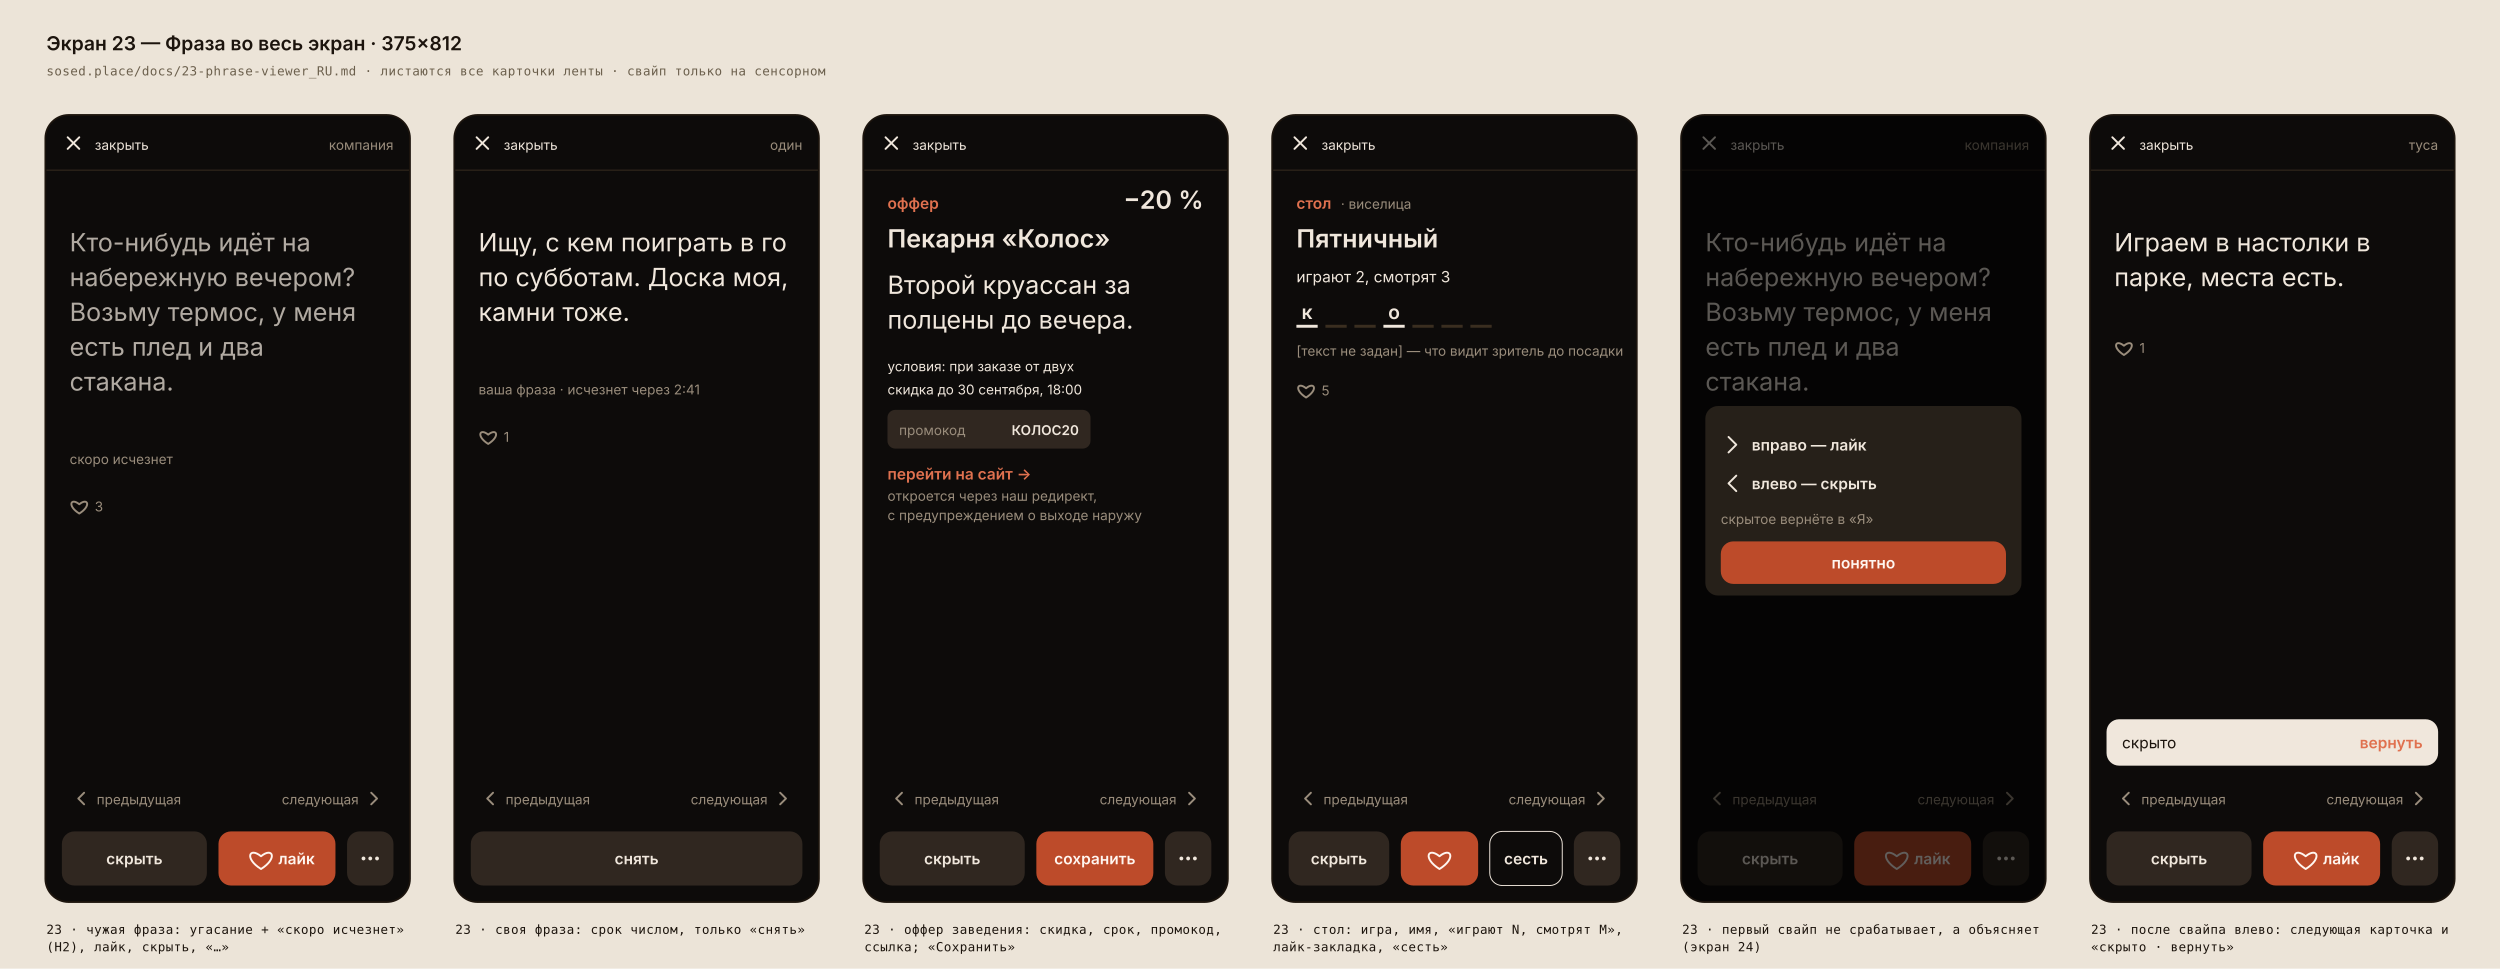
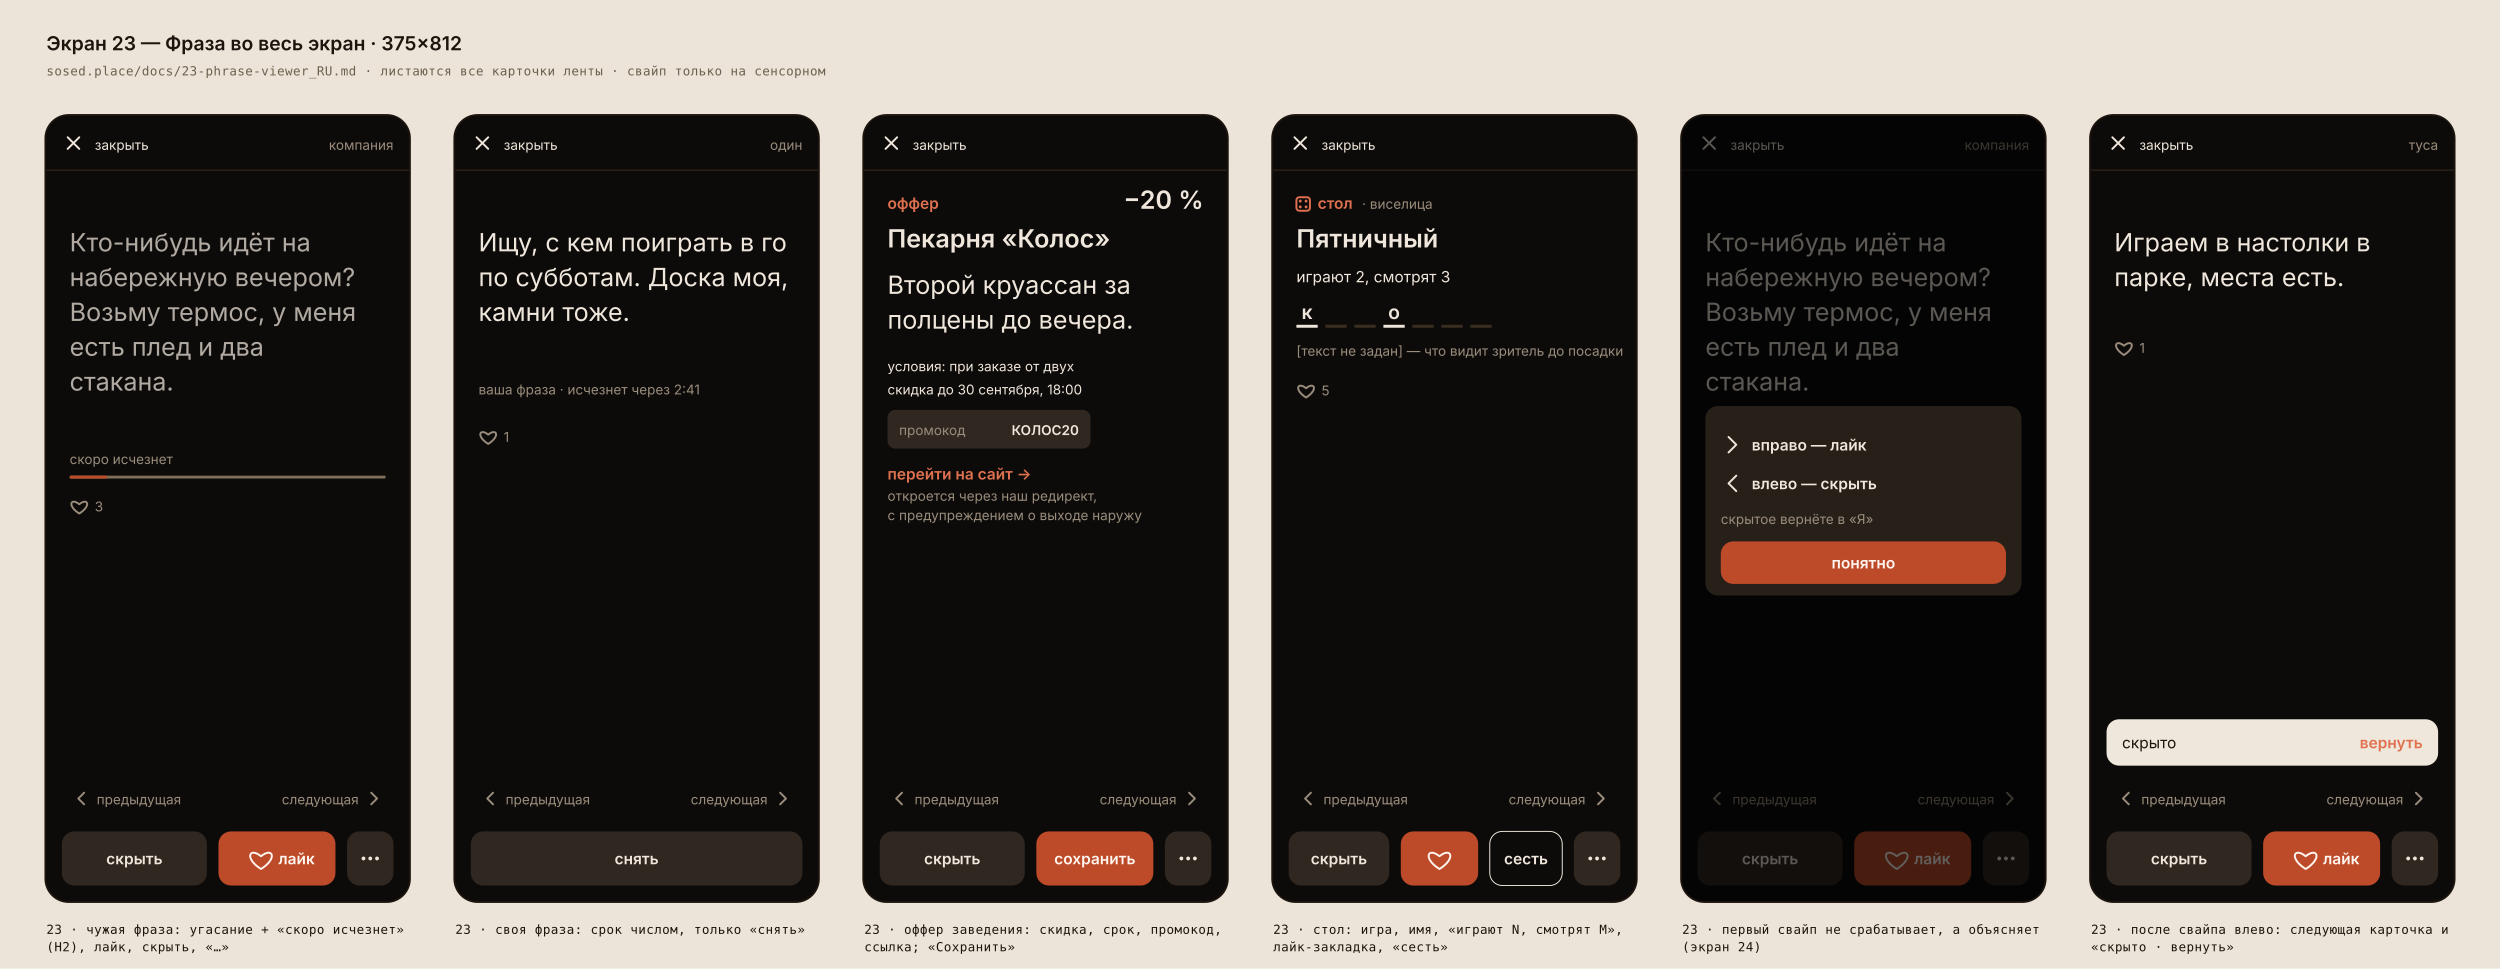
<svg xmlns="http://www.w3.org/2000/svg" width="2586" height="1002" viewBox="0 0 2586 1002">
  <style>
    @font-face { font-family: "Golos Text"; font-weight: 400 600;
      src: url(/fonts/q5uCsoe9Lv5t7Meb31EcExN8hA.woff2) format("woff2"); }
    @font-face { font-family: "JetBrains Mono"; font-weight: 400;
      src: url(/fonts/tDbv2o-flEEny0FZhsfKu5WU4zr3E_BX0PnT8RD8yKwBNntkaToggR7BYRbKPxDcwg.woff2) format("woff2"); }
    text { font-family: "Golos Text", Inter, system-ui, sans-serif; }
    .t16 { font-size: 16px; fill: #f0e7dc; }
    .t16b { font-size: 16px; font-weight: 600; fill: #f0e7dc; }
    .t14 { font-size: 14px; fill: #9a8d7c; }
    .t14fg { font-size: 14px; fill: #f0e7dc; }
    .t14b { font-size: 14px; font-weight: 600; fill: #f0e7dc; }
    .t18b { font-size: 20px; font-weight: 600; fill: #f0e7dc; }
    .t22b { font-size: 26px; font-weight: 600; fill: #f0e7dc; }
    .big { font-size: 26px; fill: #f0e7dc; }
    .acc { font-size: 16px; font-weight: 600; fill: #e0714f; }
    .cap { font-family: "JetBrains Mono", ui-monospace, monospace; font-size: 13px; fill: #6b5f4c; letter-spacing: 0.4px; }
    .capb { font-family: "JetBrains Mono", ui-monospace, monospace; font-size: 13px; fill: #1c140d; letter-spacing: 0.4px; }
    .sheet-title { font-size: 20px; font-weight: 600; fill: #1c140d; }
</style>
  <rect width="2586" height="1002" style="fill:#ece4d8" />
  <text x="48" y="52" class="sheet-title">Экран 23 — Фраза во весь экран · 375×812</text>
  <text x="48" y="78" class="cap">sosed.place/docs/23-phrase-viewer_RU.md · листаются все карточки ленты · свайп только на сенсорном</text>
  <g transform="translate(48,120)">
    <rect x="-1" y="-1" width="377" height="814" rx="24" style="fill:#0d0b0a;stroke:#1c140d;stroke-width:2" />
    <clipPath id="c48">
      <rect x="0" y="0" width="375" height="812" rx="23" />
    </clipPath>
    <g clip-path="url(#c48)">
      <rect x="0" y="0" width="375" height="812" rx="0" style="fill:#0d0b0a" />
      <rect x="0" y="0" width="375" height="56" rx="0" style="fill:#0d0b0a" />
      <line x1="0" y1="56" x2="375" y2="56" style="stroke:#3a2e20;stroke-width:1" />
      <rect x="6" y="6" width="44" height="44" rx="8" style="fill:none" />
      <path d="M22.0 22.0 L34.0 34.0 M34.0 22.0 L22.0 34.0" style="stroke:#f0e7dc;stroke-width:2;stroke-linecap:round" />
      <text x="50" y="35" class="t14fg" text-anchor="start">закрыть</text>
      <text x="359" y="35" class="t14" text-anchor="end">компания</text>
      <text x="24" y="140" class="big" text-anchor="start" style="opacity:0.72">Кто-нибудь идёт на</text>
      <text x="24" y="176" class="big" text-anchor="start" style="opacity:0.72">набережную вечером?</text>
      <text x="24" y="212" class="big" text-anchor="start" style="opacity:0.72">Возьму термос, у меня</text>
      <text x="24" y="248" class="big" text-anchor="start" style="opacity:0.72">есть плед и два</text>
      <text x="24" y="284" class="big" text-anchor="start" style="opacity:0.72">стакана.</text>
      <text x="24" y="360" class="t14" text-anchor="start">скоро исчезнет</text>
+       <rect x="24" y="372" width="327" height="3" rx="1.5" fill="#80705a" />
+       <rect x="24" y="372" width="39" height="3" rx="1.5" fill="#bd4b2a" />
      <path d="M34 411.2 C21.2 403.2 25.2 394.4 34 401.6 C42.8 394.4 46.8 403.2 34 411.2 Z" style="fill:none;stroke:#9a8d7c;stroke-width:2;stroke-linejoin:round" />
      <text x="50" y="409" class="t14" text-anchor="start">3</text>
      <rect x="16" y="684" width="160" height="44" rx="8" style="fill:none" />
      <path d="M39.0 700 L33.0 706 L39.0 712" style="fill:none;stroke:#9a8d7c;stroke-width:2;stroke-linecap:round;stroke-linejoin:round" />
      <text x="52" y="712" class="t14" text-anchor="start">предыдущая</text>
      <rect x="199" y="684" width="160" height="44" rx="8" style="fill:none" />
      <text x="323" y="712" class="t14" text-anchor="end">следующая</text>
      <path d="M336.0 700 L342.0 706 L336.0 712" style="fill:none;stroke:#9a8d7c;stroke-width:2;stroke-linecap:round;stroke-linejoin:round" />
      <rect x="16" y="740" width="150" height="56" rx="13" style="fill:#302720" />
      <text x="91.0" y="774.0" class="t16b" text-anchor="middle">скрыть</text>
      <rect x="178" y="740" width="121" height="56" rx="13" style="fill:#bd4b2a" />
      <path d="M222 778.9 C204.4 767.9 209.9 755.8 222 765.7 C234.1 755.8 239.6 767.9 222 778.9 Z" style="fill:none;stroke:#fff6f0;stroke-width:2;stroke-linejoin:round" />
      <text x="240" y="774" class="t16b" text-anchor="start" style="fill:#fff6f0">лайк</text>
      <rect x="311" y="740" width="48" height="56" rx="13" style="fill:#302720" />
      <circle cx="328" cy="768" r="2" style="fill:#f0e7dc" />
      <circle cx="335" cy="768" r="2" style="fill:#f0e7dc" />
      <circle cx="342" cy="768" r="2" style="fill:#f0e7dc" />
    </g>
  </g>
  <text x="48" y="966" class="capb">23 · чужая фраза: угасание + «скоро исчезнет»</text>
  <text x="48" y="984" class="capb">(Н2), лайк, скрыть, «…»</text>
  <g transform="translate(471,120)">
    <rect x="-1" y="-1" width="377" height="814" rx="24" style="fill:#0d0b0a;stroke:#1c140d;stroke-width:2" />
    <clipPath id="c471">
      <rect x="0" y="0" width="375" height="812" rx="23" />
    </clipPath>
    <g clip-path="url(#c471)">
      <rect x="0" y="0" width="375" height="812" rx="0" style="fill:#0d0b0a" />
      <rect x="0" y="0" width="375" height="56" rx="0" style="fill:#0d0b0a" />
      <line x1="0" y1="56" x2="375" y2="56" style="stroke:#3a2e20;stroke-width:1" />
      <rect x="6" y="6" width="44" height="44" rx="8" style="fill:none" />
      <path d="M22.0 22.0 L34.0 34.0 M34.0 22.0 L22.0 34.0" style="stroke:#f0e7dc;stroke-width:2;stroke-linecap:round" />
      <text x="50" y="35" class="t14fg" text-anchor="start">закрыть</text>
      <text x="359" y="35" class="t14" text-anchor="end">один</text>
      <text x="24" y="140" class="big" text-anchor="start">Ищу, с кем поиграть в го</text>
      <text x="24" y="176" class="big" text-anchor="start">по субботам. Доска моя,</text>
      <text x="24" y="212" class="big" text-anchor="start">камни тоже.</text>
      <text x="24" y="288" class="t14" text-anchor="start">ваша фраза · исчезнет через 2:41</text>
      <path d="M34 339.2 C21.2 331.2 25.2 322.4 34 329.6 C42.8 322.4 46.8 331.2 34 339.2 Z" style="fill:none;stroke:#9a8d7c;stroke-width:2;stroke-linejoin:round" />
      <text x="50" y="337" class="t14" text-anchor="start">1</text>
      <rect x="16" y="684" width="160" height="44" rx="8" style="fill:none" />
      <path d="M39.0 700 L33.0 706 L39.0 712" style="fill:none;stroke:#9a8d7c;stroke-width:2;stroke-linecap:round;stroke-linejoin:round" />
      <text x="52" y="712" class="t14" text-anchor="start">предыдущая</text>
      <rect x="199" y="684" width="160" height="44" rx="8" style="fill:none" />
      <text x="323" y="712" class="t14" text-anchor="end">следующая</text>
      <path d="M336.0 700 L342.0 706 L336.0 712" style="fill:none;stroke:#9a8d7c;stroke-width:2;stroke-linecap:round;stroke-linejoin:round" />
      <rect x="16" y="740" width="343" height="56" rx="13" style="fill:#302720" />
      <text x="187.5" y="774.0" class="t16b" text-anchor="middle">снять</text>
    </g>
  </g>
  <text x="471" y="966" class="capb">23 · своя фраза: срок числом, только «снять»</text>
  <g transform="translate(894,120)">
    <rect x="-1" y="-1" width="377" height="814" rx="24" style="fill:#0d0b0a;stroke:#1c140d;stroke-width:2" />
    <clipPath id="c894">
      <rect x="0" y="0" width="375" height="812" rx="23" />
    </clipPath>
    <g clip-path="url(#c894)">
      <rect x="0" y="0" width="375" height="812" rx="0" style="fill:#0d0b0a" />
      <rect x="0" y="0" width="375" height="56" rx="0" style="fill:#0d0b0a" />
      <line x1="0" y1="56" x2="375" y2="56" style="stroke:#3a2e20;stroke-width:1" />
      <rect x="6" y="6" width="44" height="44" rx="8" style="fill:none" />
      <path d="M22.0 22.0 L34.0 34.0 M34.0 22.0 L22.0 34.0" style="stroke:#f0e7dc;stroke-width:2;stroke-linecap:round" />
      <text x="50" y="35" class="t14fg" text-anchor="start">закрыть</text>
      <text x="24" y="96" class="acc" text-anchor="start">оффер</text>
      <text x="351" y="96" class="t22b" text-anchor="end">−20 %</text>
      <text x="24" y="136" class="t22b" text-anchor="start">Пекарня «Колос»</text>
      <text x="24" y="184" class="big" text-anchor="start">Второй круассан за</text>
      <text x="24" y="220" class="big" text-anchor="start">полцены до вечера.</text>
      <text x="24" y="264" class="t14fg" text-anchor="start">условия: при заказе от двух</text>
      <text x="24" y="288" class="t14fg" text-anchor="start">скидка до 30 сентября, 18:00</text>
      <rect x="24" y="304" width="210" height="40" rx="8" style="fill:#302720" />
      <text x="36" y="330" class="t14" text-anchor="start">промокод</text>
      <text x="222" y="330" class="t14b" text-anchor="end">КОЛОС20</text>
      <text x="24" y="376" class="acc" text-anchor="start">перейти на сайт →</text>
      <text x="24" y="398" class="t14" text-anchor="start">откроется через наш редирект,</text>
      <text x="24" y="418" class="t14" text-anchor="start">с предупреждением о выходе наружу</text>
      <rect x="16" y="684" width="160" height="44" rx="8" style="fill:none" />
      <path d="M39.0 700 L33.0 706 L39.0 712" style="fill:none;stroke:#9a8d7c;stroke-width:2;stroke-linecap:round;stroke-linejoin:round" />
      <text x="52" y="712" class="t14" text-anchor="start">предыдущая</text>
      <rect x="199" y="684" width="160" height="44" rx="8" style="fill:none" />
      <text x="323" y="712" class="t14" text-anchor="end">следующая</text>
      <path d="M336.0 700 L342.0 706 L336.0 712" style="fill:none;stroke:#9a8d7c;stroke-width:2;stroke-linecap:round;stroke-linejoin:round" />
      <rect x="16" y="740" width="150" height="56" rx="13" style="fill:#302720" />
      <text x="91.0" y="774.0" class="t16b" text-anchor="middle">скрыть</text>
      <rect x="178" y="740" width="121" height="56" rx="13" style="fill:#bd4b2a" />
      <text x="238.5" y="774.0" class="t16b" text-anchor="middle" style="fill:#fff6f0">сохранить</text>
      <rect x="311" y="740" width="48" height="56" rx="13" style="fill:#302720" />
      <circle cx="328" cy="768" r="2" style="fill:#f0e7dc" />
      <circle cx="335" cy="768" r="2" style="fill:#f0e7dc" />
      <circle cx="342" cy="768" r="2" style="fill:#f0e7dc" />
    </g>
  </g>
  <text x="894" y="966" class="capb">23 · оффер заведения: скидка, срок, промокод,</text>
  <text x="894" y="984" class="capb">ссылка; «Сохранить»</text>
  <g transform="translate(1317,120)">
    <rect x="-1" y="-1" width="377" height="814" rx="24" style="fill:#0d0b0a;stroke:#1c140d;stroke-width:2" />
    <clipPath id="c1317">
      <rect x="0" y="0" width="375" height="812" rx="23" />
    </clipPath>
    <g clip-path="url(#c1317)">
      <rect x="0" y="0" width="375" height="812" rx="0" style="fill:#0d0b0a" />
      <rect x="0" y="0" width="375" height="56" rx="0" style="fill:#0d0b0a" />
      <line x1="0" y1="56" x2="375" y2="56" style="stroke:#3a2e20;stroke-width:1" />
      <rect x="6" y="6" width="44" height="44" rx="8" style="fill:none" />
      <path d="M22.0 22.0 L34.0 34.0 M34.0 22.0 L22.0 34.0" style="stroke:#f0e7dc;stroke-width:2;stroke-linecap:round" />
      <text x="50" y="35" class="t14fg" text-anchor="start">закрыть</text>
-       <text x="24" y="96" class="acc" text-anchor="start">стол</text>
-       <text x="70" y="96" class="t14" text-anchor="start">· виселица</text>
+       <rect x="24" y="84" width="14" height="14" rx="3" fill="none" stroke="#e0714f" stroke-width="2" />
+       <circle cx="28" cy="88" r="1.5" fill="#e0714f" />
+       <circle cx="34" cy="88" r="1.5" fill="#e0714f" />
+       <circle cx="28" cy="94" r="1.5" fill="#e0714f" />
+       <circle cx="34" cy="94" r="1.5" fill="#e0714f" />
+       <text x="46" y="96" class="acc" text-anchor="start">стол</text>
+       <text x="92" y="96" class="t14" text-anchor="start">· виселица</text>
      <text x="24" y="136" class="t22b" text-anchor="start">Пятничный</text>
      <text x="24" y="172" class="t16" text-anchor="start">играют 2, смотрят 3</text>
      <rect x="24" y="216" width="22" height="3" rx="0" style="fill:#f0e7dc" />
      <text x="35" y="210" class="t18b" text-anchor="middle">к</text>
      <rect x="54" y="216" width="22" height="3" rx="0" style="fill:#3a2e20" />
      <rect x="84" y="216" width="22" height="3" rx="0" style="fill:#3a2e20" />
      <rect x="114" y="216" width="22" height="3" rx="0" style="fill:#f0e7dc" />
      <text x="125" y="210" class="t18b" text-anchor="middle">о</text>
      <rect x="144" y="216" width="22" height="3" rx="0" style="fill:#3a2e20" />
      <rect x="174" y="216" width="22" height="3" rx="0" style="fill:#3a2e20" />
      <rect x="204" y="216" width="22" height="3" rx="0" style="fill:#3a2e20" />
      <text x="24" y="248" class="t14" text-anchor="start">[текст не задан] — что видит зритель до посадки</text>
      <path d="M34 291.2 C21.2 283.2 25.2 274.4 34 281.6 C42.8 274.4 46.8 283.2 34 291.2 Z" style="fill:none;stroke:#9a8d7c;stroke-width:2;stroke-linejoin:round" />
      <text x="50" y="289" class="t14" text-anchor="start">5</text>
      <rect x="16" y="684" width="160" height="44" rx="8" style="fill:none" />
      <path d="M39.0 700 L33.0 706 L39.0 712" style="fill:none;stroke:#9a8d7c;stroke-width:2;stroke-linecap:round;stroke-linejoin:round" />
      <text x="52" y="712" class="t14" text-anchor="start">предыдущая</text>
      <rect x="199" y="684" width="160" height="44" rx="8" style="fill:none" />
      <text x="323" y="712" class="t14" text-anchor="end">следующая</text>
      <path d="M336.0 700 L342.0 706 L336.0 712" style="fill:none;stroke:#9a8d7c;stroke-width:2;stroke-linecap:round;stroke-linejoin:round" />
      <rect x="16" y="740" width="104" height="56" rx="13" style="fill:#302720" />
      <text x="68.0" y="774.0" class="t16b" text-anchor="middle">скрыть</text>
      <rect x="132" y="740" width="80" height="56" rx="13" style="fill:#bd4b2a" />
      <path d="M172 778.9 C154.4 767.9 159.9 755.8 172 765.7 C184.1 755.8 189.6 767.9 172 778.9 Z" style="fill:none;stroke:#fff6f0;stroke-width:2;stroke-linejoin:round" />
      <rect x="224" y="740" width="75" height="56" rx="13" style="fill:none;stroke:#f0e7dc;stroke-width:1" />
      <text x="261.5" y="774.0" class="t16b" text-anchor="middle">сесть</text>
      <rect x="311" y="740" width="48" height="56" rx="13" style="fill:#302720" />
      <circle cx="328" cy="768" r="2" style="fill:#f0e7dc" />
      <circle cx="335" cy="768" r="2" style="fill:#f0e7dc" />
      <circle cx="342" cy="768" r="2" style="fill:#f0e7dc" />
    </g>
  </g>
  <text x="1317" y="966" class="capb">23 · стол: игра, имя, «играют N, смотрят M»,</text>
  <text x="1317" y="984" class="capb">лайк-закладка, «сесть»</text>
  <g transform="translate(1740,120)">
    <rect x="-1" y="-1" width="377" height="814" rx="24" style="fill:#0d0b0a;stroke:#1c140d;stroke-width:2" />
    <clipPath id="c1740">
      <rect x="0" y="0" width="375" height="812" rx="23" />
    </clipPath>
    <g clip-path="url(#c1740)">
      <rect x="0" y="0" width="375" height="812" rx="0" style="fill:#0d0b0a" />
      <rect x="0" y="0" width="375" height="56" rx="0" style="fill:#0d0b0a" />
      <line x1="0" y1="56" x2="375" y2="56" style="stroke:#3a2e20;stroke-width:1" />
      <rect x="6" y="6" width="44" height="44" rx="8" style="fill:none" />
      <path d="M22.0 22.0 L34.0 34.0 M34.0 22.0 L22.0 34.0" style="stroke:#f0e7dc;stroke-width:2;stroke-linecap:round" />
      <text x="50" y="35" class="t14fg" text-anchor="start">закрыть</text>
      <text x="359" y="35" class="t14" text-anchor="end">компания</text>
      <text x="24" y="140" class="big" text-anchor="start">Кто-нибудь идёт на</text>
      <text x="24" y="176" class="big" text-anchor="start">набережную вечером?</text>
      <text x="24" y="212" class="big" text-anchor="start">Возьму термос, у меня</text>
      <text x="24" y="248" class="big" text-anchor="start">есть плед и два</text>
      <text x="24" y="284" class="big" text-anchor="start">стакана.</text>
      <rect x="16" y="684" width="160" height="44" rx="8" style="fill:none" />
      <path d="M39.0 700 L33.0 706 L39.0 712" style="fill:none;stroke:#9a8d7c;stroke-width:2;stroke-linecap:round;stroke-linejoin:round" />
      <text x="52" y="712" class="t14" text-anchor="start">предыдущая</text>
      <rect x="199" y="684" width="160" height="44" rx="8" style="fill:none" />
      <text x="323" y="712" class="t14" text-anchor="end">следующая</text>
      <path d="M336.0 700 L342.0 706 L336.0 712" style="fill:none;stroke:#9a8d7c;stroke-width:2;stroke-linecap:round;stroke-linejoin:round" />
      <rect x="16" y="740" width="150" height="56" rx="13" style="fill:#302720" />
      <text x="91.0" y="774.0" class="t16b" text-anchor="middle">скрыть</text>
      <rect x="178" y="740" width="121" height="56" rx="13" style="fill:#bd4b2a" />
      <path d="M222 778.9 C204.4 767.9 209.9 755.8 222 765.7 C234.1 755.8 239.6 767.9 222 778.9 Z" style="fill:none;stroke:#fff6f0;stroke-width:2;stroke-linejoin:round" />
      <text x="240" y="774" class="t16b" text-anchor="start" style="fill:#fff6f0">лайк</text>
      <rect x="311" y="740" width="48" height="56" rx="13" style="fill:#302720" />
      <circle cx="328" cy="768" r="2" style="fill:#f0e7dc" />
      <circle cx="335" cy="768" r="2" style="fill:#f0e7dc" />
      <circle cx="342" cy="768" r="2" style="fill:#f0e7dc" />
      <rect x="0" y="0" width="375" height="812" rx="0" style="fill:#000000" opacity="0.62" />
      <rect x="24" y="300" width="327" height="196" rx="13" style="fill:#262019" />
      <path d="M48.0 332 L56.0 340 L48.0 348" style="fill:none;stroke:#f0e7dc;stroke-width:2;stroke-linecap:round;stroke-linejoin:round" />
      <text x="72" y="346" class="t16b" text-anchor="start">вправо — лайк</text>
      <path d="M56.0 372 L48.0 380 L56.0 388" style="fill:none;stroke:#f0e7dc;stroke-width:2;stroke-linecap:round;stroke-linejoin:round" />
      <text x="72" y="386" class="t16b" text-anchor="start">влево — скрыть</text>
      <text x="40" y="422" class="t14" text-anchor="start">скрытое вернёте в «Я»</text>
      <rect x="40" y="440" width="295" height="44" rx="13" style="fill:#bd4b2a" />
      <text x="187.5" y="468.0" class="t16b" text-anchor="middle" style="fill:#fff6f0">понятно</text>
    </g>
  </g>
  <text x="1740" y="966" class="capb">23 · первый свайп не срабатывает, а объясняет</text>
  <text x="1740" y="984" class="capb">(экран 24)</text>
  <g transform="translate(2163,120)">
    <rect x="-1" y="-1" width="377" height="814" rx="24" style="fill:#0d0b0a;stroke:#1c140d;stroke-width:2" />
    <clipPath id="c2163">
      <rect x="0" y="0" width="375" height="812" rx="23" />
    </clipPath>
    <g clip-path="url(#c2163)">
      <rect x="0" y="0" width="375" height="812" rx="0" style="fill:#0d0b0a" />
      <rect x="0" y="0" width="375" height="56" rx="0" style="fill:#0d0b0a" />
      <line x1="0" y1="56" x2="375" y2="56" style="stroke:#3a2e20;stroke-width:1" />
      <rect x="6" y="6" width="44" height="44" rx="8" style="fill:none" />
      <path d="M22.0 22.0 L34.0 34.0 M34.0 22.0 L22.0 34.0" style="stroke:#f0e7dc;stroke-width:2;stroke-linecap:round" />
      <text x="50" y="35" class="t14fg" text-anchor="start">закрыть</text>
      <text x="359" y="35" class="t14" text-anchor="end">туса</text>
      <text x="24" y="140" class="big" text-anchor="start">Играем в настолки в</text>
      <text x="24" y="176" class="big" text-anchor="start">парке, места есть.</text>
      <path d="M34 247.2 C21.2 239.2 25.2 230.4 34 237.6 C42.8 230.4 46.8 239.2 34 247.2 Z" style="fill:none;stroke:#9a8d7c;stroke-width:2;stroke-linejoin:round" />
      <text x="50" y="245" class="t14" text-anchor="start">1</text>
      <rect x="16" y="624" width="343" height="48" rx="13" style="fill:#f0e7dc" />
      <text x="32" y="654" class="t16" text-anchor="start" style="fill:#1c140d">скрыто</text>
      <text x="343" y="654" class="t16b" text-anchor="end" style="fill:#e0714f">вернуть</text>
      <rect x="16" y="684" width="160" height="44" rx="8" style="fill:none" />
      <path d="M39.0 700 L33.0 706 L39.0 712" style="fill:none;stroke:#9a8d7c;stroke-width:2;stroke-linecap:round;stroke-linejoin:round" />
      <text x="52" y="712" class="t14" text-anchor="start">предыдущая</text>
      <rect x="199" y="684" width="160" height="44" rx="8" style="fill:none" />
      <text x="323" y="712" class="t14" text-anchor="end">следующая</text>
      <path d="M336.0 700 L342.0 706 L336.0 712" style="fill:none;stroke:#9a8d7c;stroke-width:2;stroke-linecap:round;stroke-linejoin:round" />
      <rect x="16" y="740" width="150" height="56" rx="13" style="fill:#302720" />
      <text x="91.0" y="774.0" class="t16b" text-anchor="middle">скрыть</text>
      <rect x="178" y="740" width="121" height="56" rx="13" style="fill:#bd4b2a" />
      <path d="M222 778.9 C204.4 767.9 209.9 755.8 222 765.7 C234.1 755.8 239.6 767.9 222 778.9 Z" style="fill:none;stroke:#fff6f0;stroke-width:2;stroke-linejoin:round" />
      <text x="240" y="774" class="t16b" text-anchor="start" style="fill:#fff6f0">лайк</text>
      <rect x="311" y="740" width="48" height="56" rx="13" style="fill:#302720" />
      <circle cx="328" cy="768" r="2" style="fill:#f0e7dc" />
      <circle cx="335" cy="768" r="2" style="fill:#f0e7dc" />
      <circle cx="342" cy="768" r="2" style="fill:#f0e7dc" />
    </g>
  </g>
  <text x="2163" y="966" class="capb">23 · после свайпа влево: следующая карточка и</text>
  <text x="2163" y="984" class="capb">«скрыто · вернуть»</text>
</svg>
